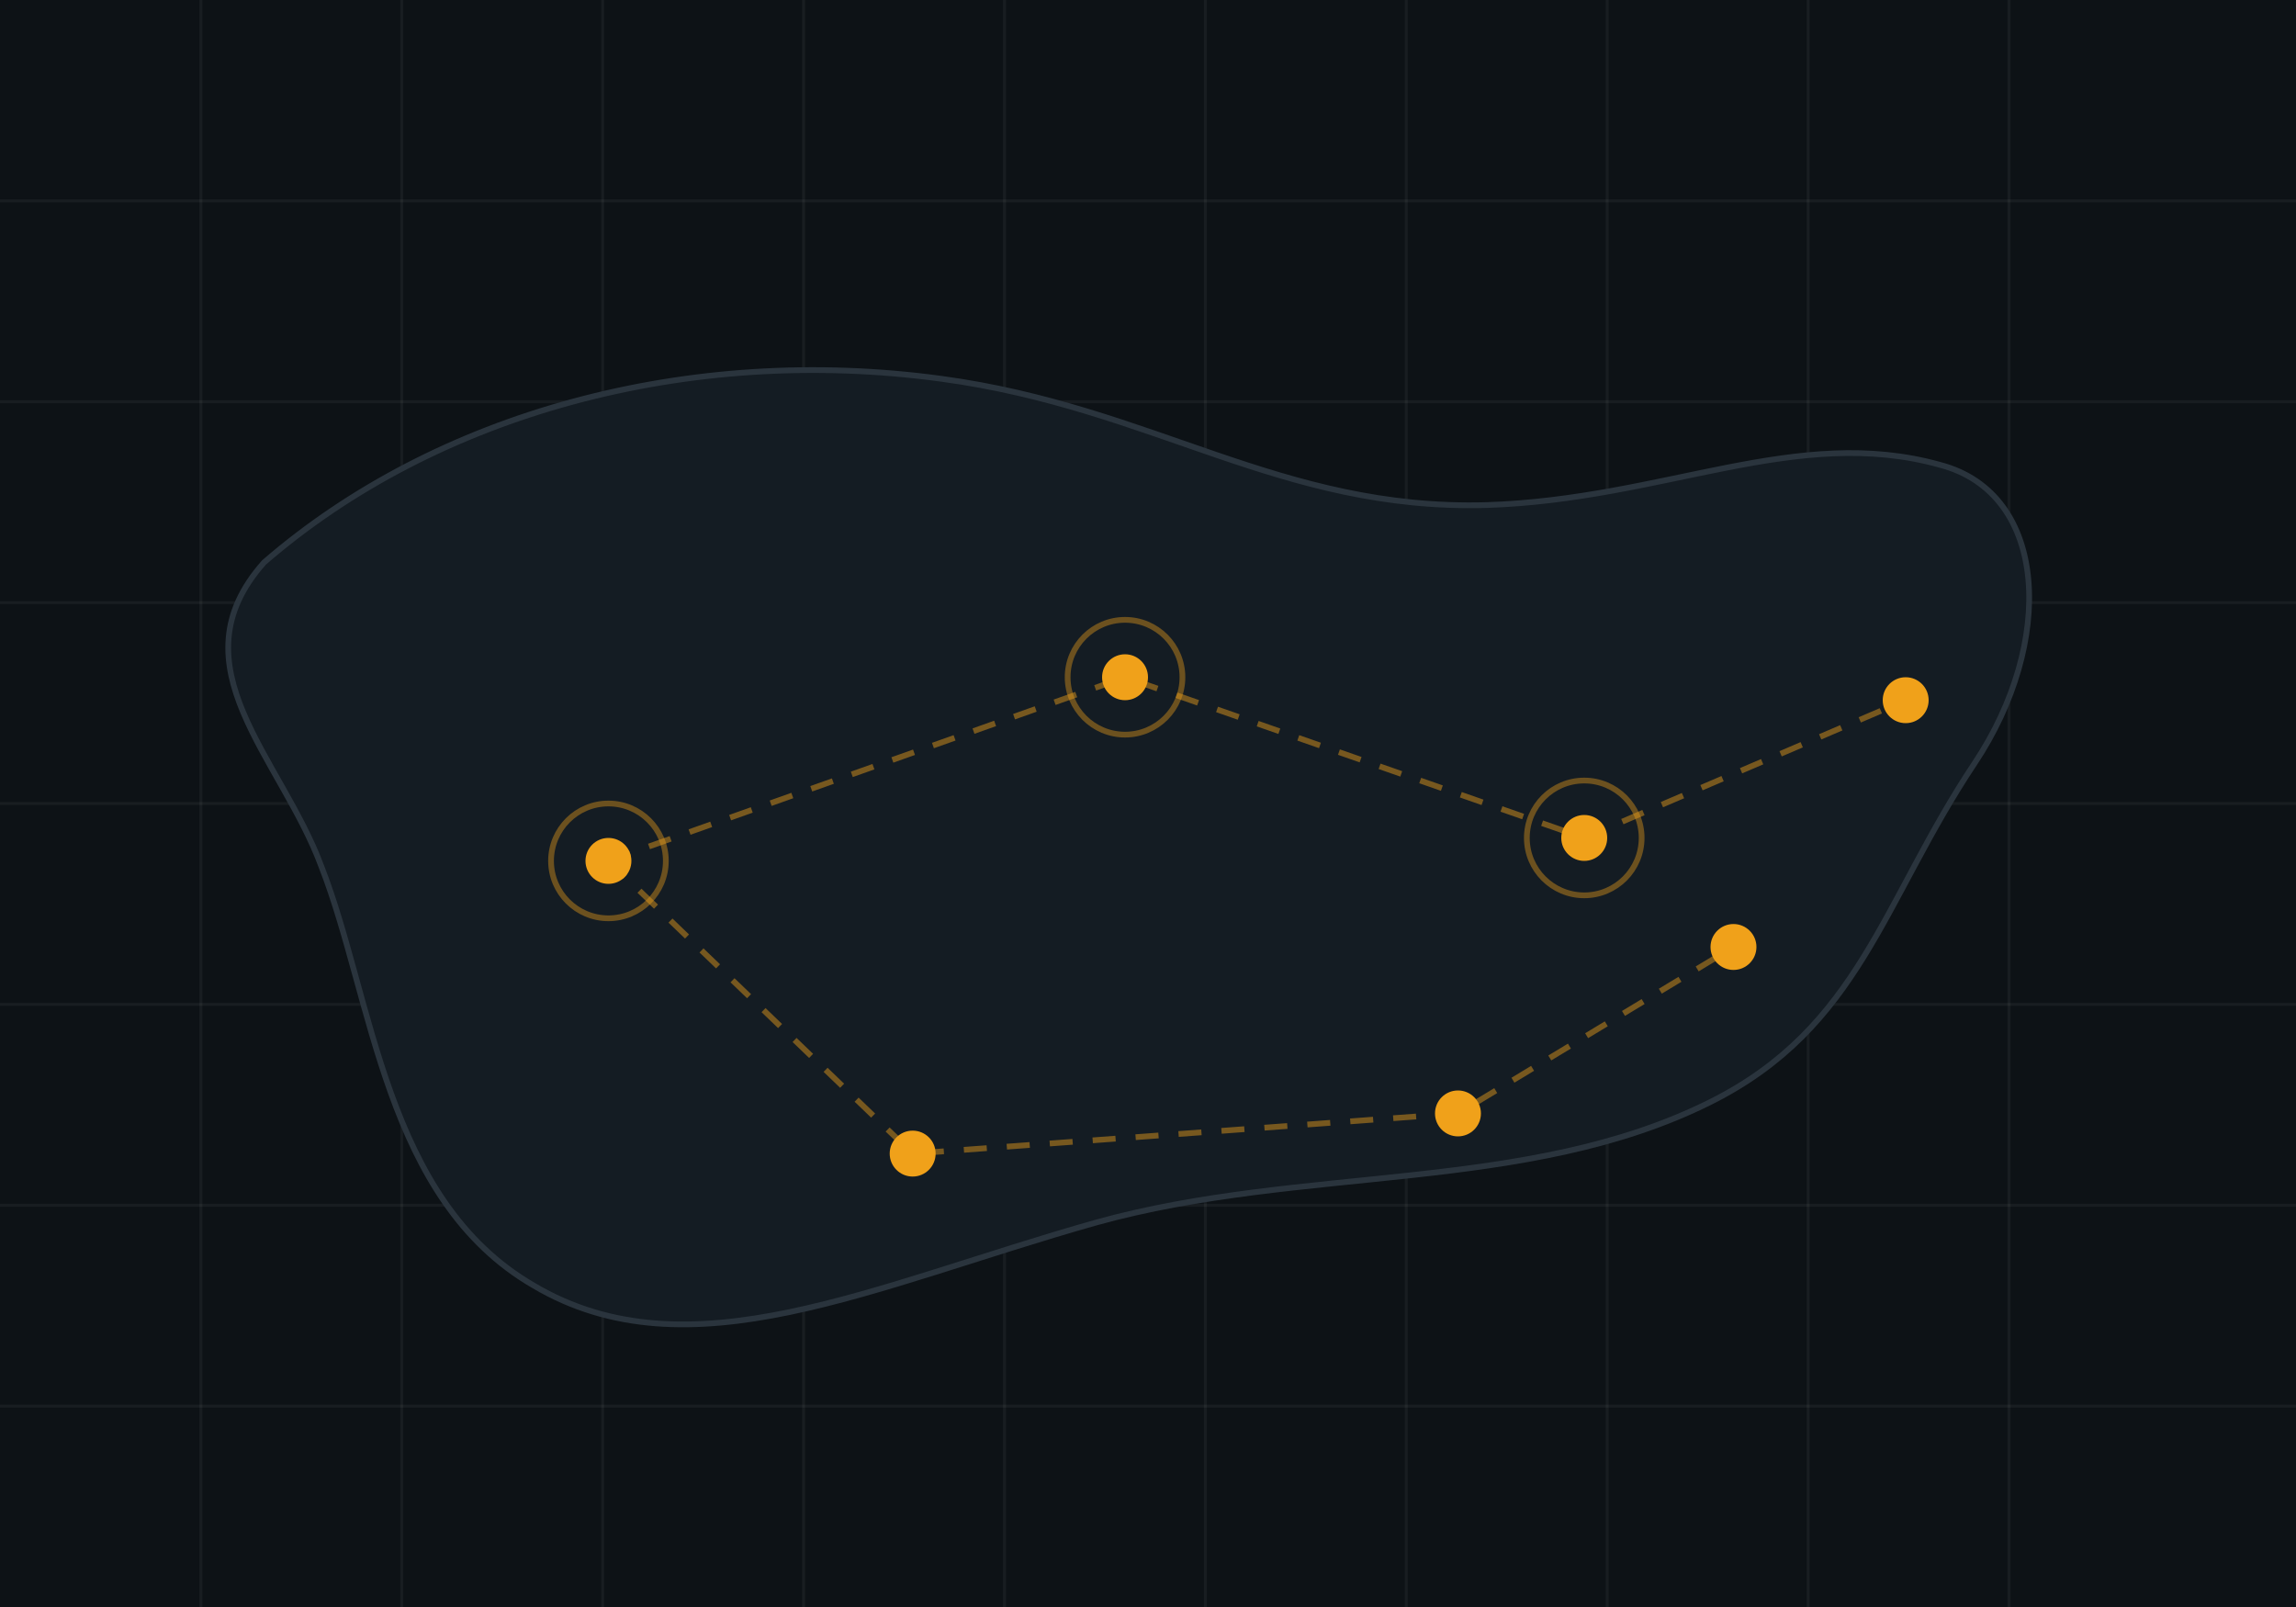
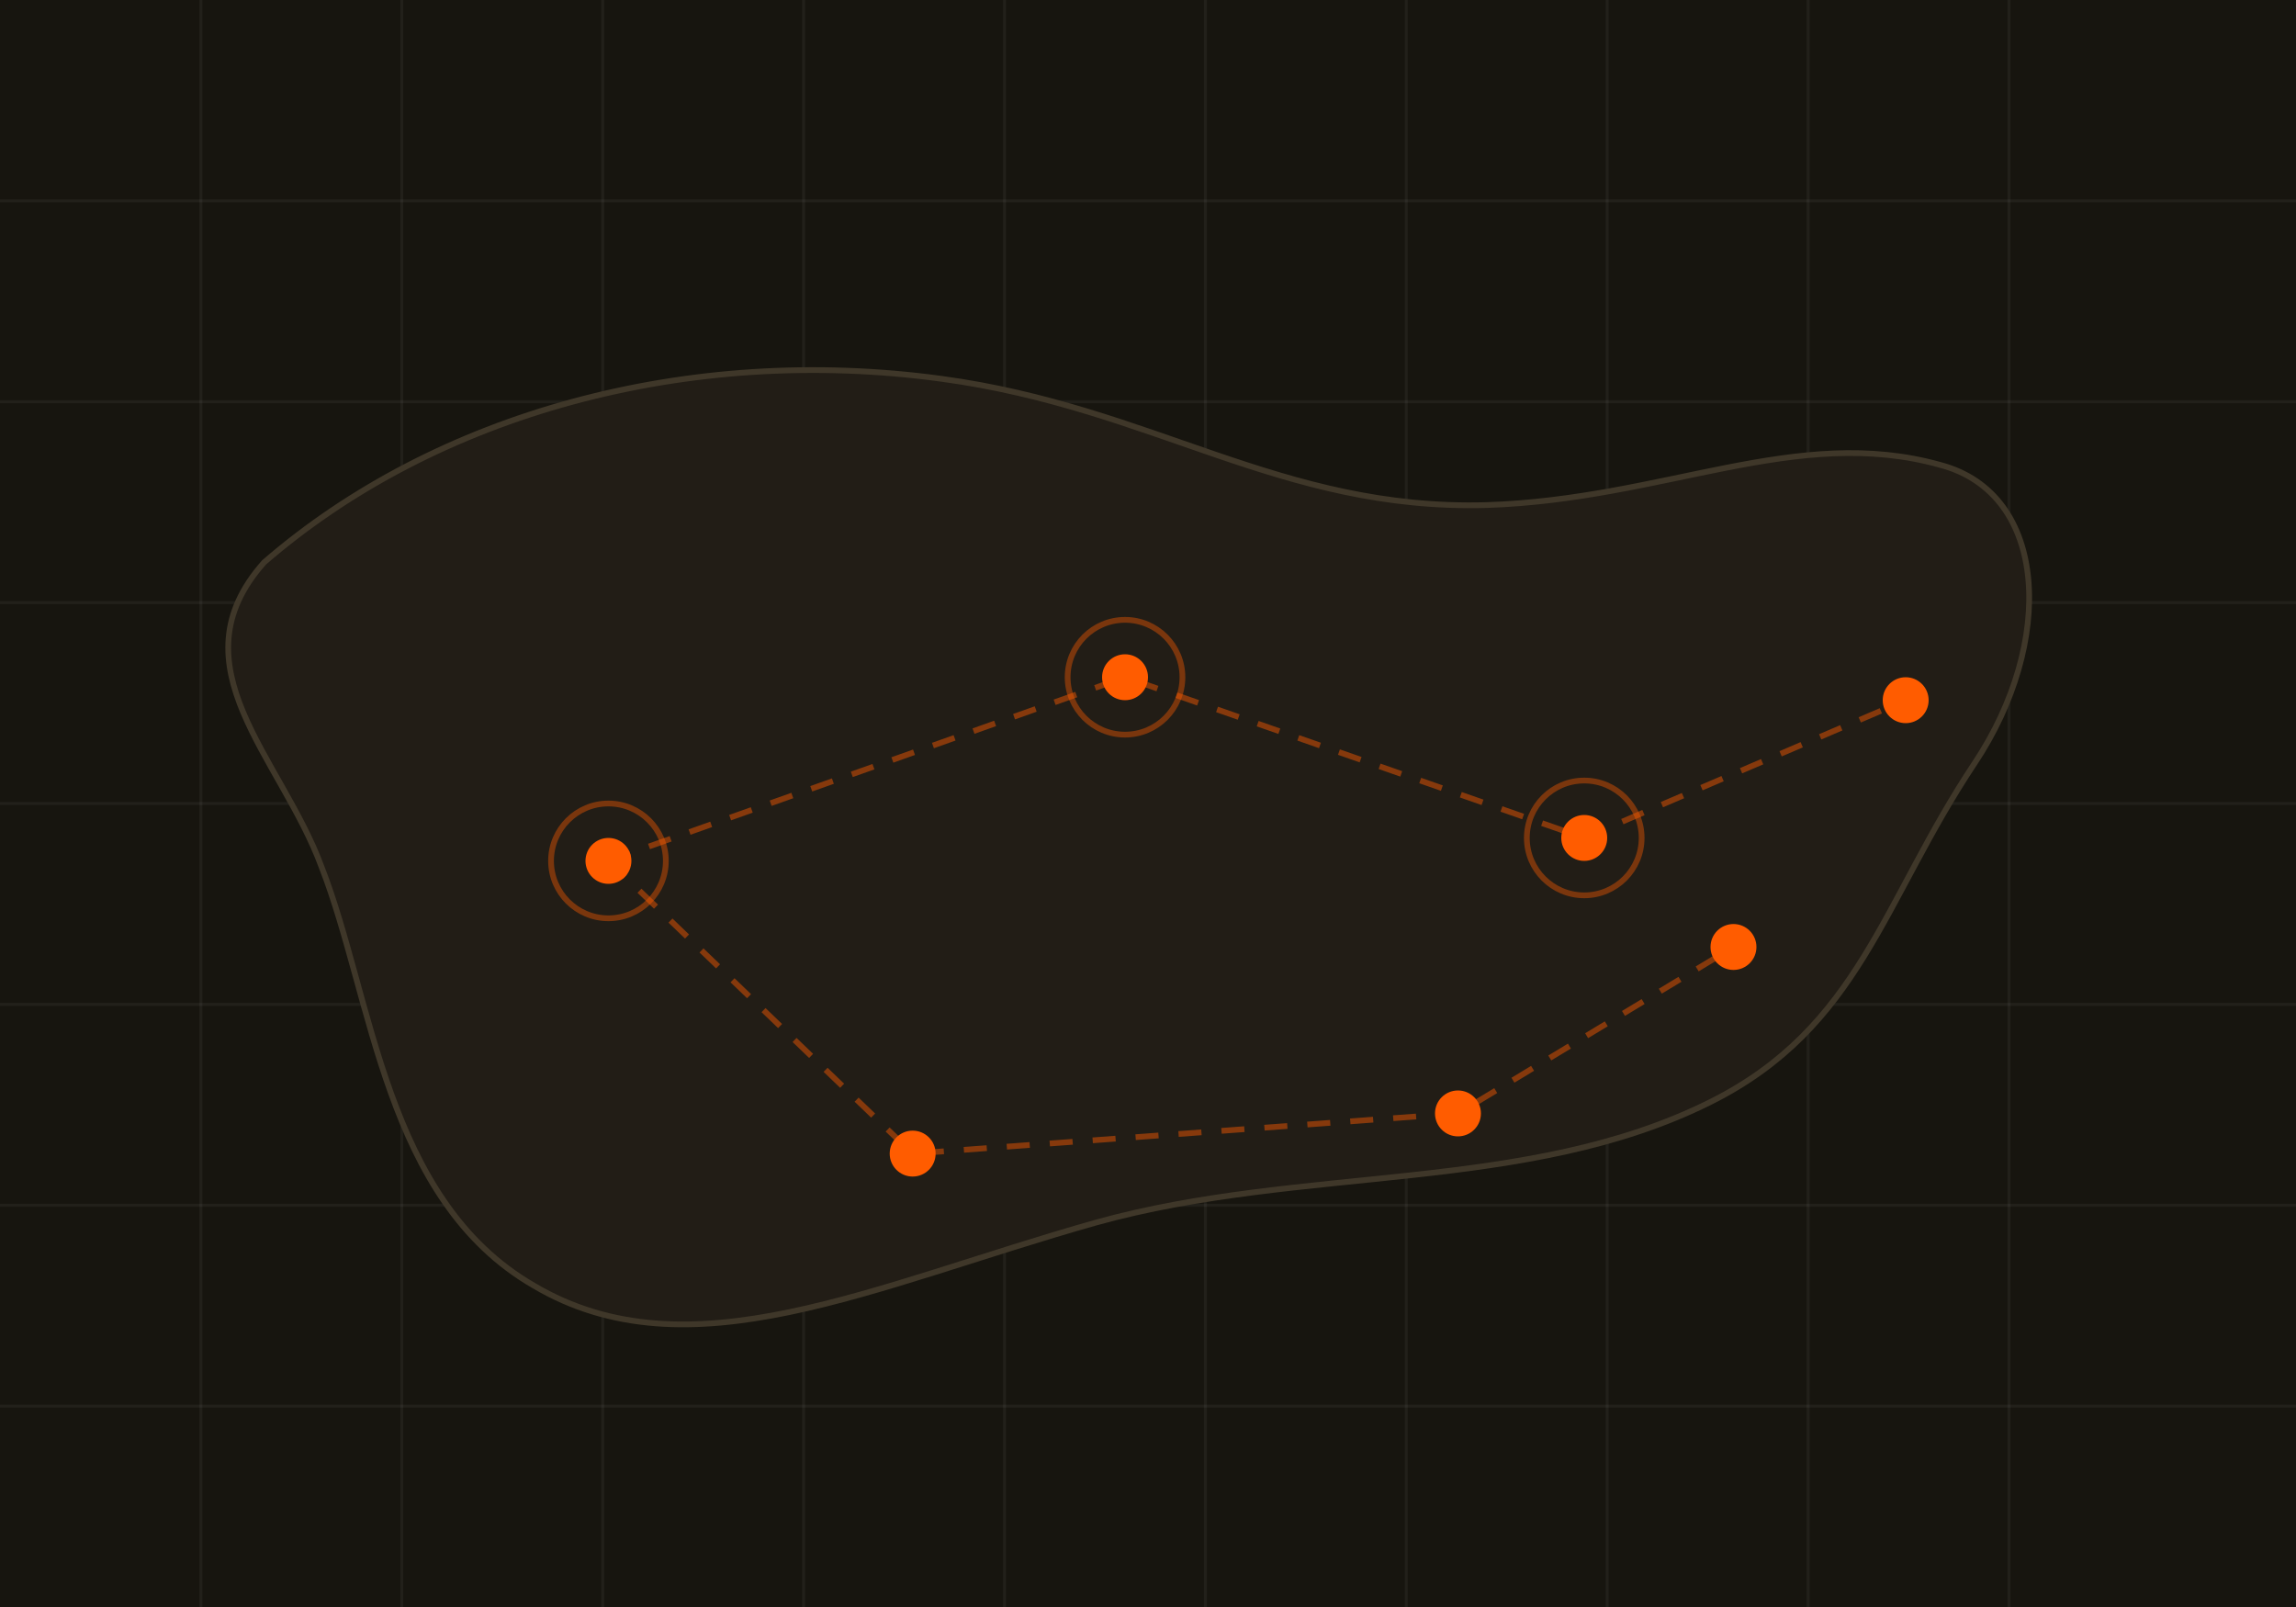
<svg xmlns="http://www.w3.org/2000/svg" viewBox="0 0 800 560" role="img" aria-label="Abstract map of operating regions with project markers">
-   <rect width="800" height="560" fill="#0d1216" />
+   <rect width="800" height="560" fill="#17150f" />
  <g stroke="rgba(255,255,255,.05)" stroke-width="1">
    <path d="M0 70h800M0 140h800M0 210h800M0 280h800M0 350h800M0 420h800M0 490h800" />
    <path d="M70 0v560M140 0v560M210 0v560M280 0v560M350 0v560M420 0v560M490 0v560M560 0v560M630 0v560M700 0v560" />
  </g>
-   <path d="M92 196c60-52 148-76 236-64 74 10 118 46 190 44 62-2 108-28 158-14 38 10 40 62 12 104-32 48-40 92-92 118-64 32-142 22-214 42-78 22-142 54-196 22-52-30-56-100-74-146-14-38-52-70-20-106z" fill="#141c23" stroke="#2a343d" stroke-width="2" />
-   <g stroke="#f0a11a" stroke-width="2" opacity="0.45" fill="none" stroke-dasharray="8 7">
+   <path d="M92 196c60-52 148-76 236-64 74 10 118 46 190 44 62-2 108-28 158-14 38 10 40 62 12 104-32 48-40 92-92 118-64 32-142 22-214 42-78 22-142 54-196 22-52-30-56-100-74-146-14-38-52-70-20-106z" fill="#221d16" stroke="#3f3729" stroke-width="2" />
+   <g stroke="#ff5c00" stroke-width="2" opacity="0.45" fill="none" stroke-dasharray="8 7">
    <path d="M212 300L392 236 552 292 664 244" />
    <path d="M212 300L318 402 508 388 604 330" />
  </g>
-   <g fill="#f0a11a">
+   <g fill="#ff5c00">
    <circle cx="212" cy="300" r="8" />
    <circle cx="392" cy="236" r="8" />
    <circle cx="552" cy="292" r="8" />
    <circle cx="664" cy="244" r="8" />
    <circle cx="318" cy="402" r="8" />
    <circle cx="508" cy="388" r="8" />
    <circle cx="604" cy="330" r="8" />
  </g>
-   <g fill="none" stroke="#f0a11a" stroke-width="2" opacity="0.4">
+   <g fill="none" stroke="#ff5c00" stroke-width="2" opacity="0.4">
    <circle cx="212" cy="300" r="20" />
    <circle cx="552" cy="292" r="20" />
    <circle cx="392" cy="236" r="20" />
  </g>
</svg>
